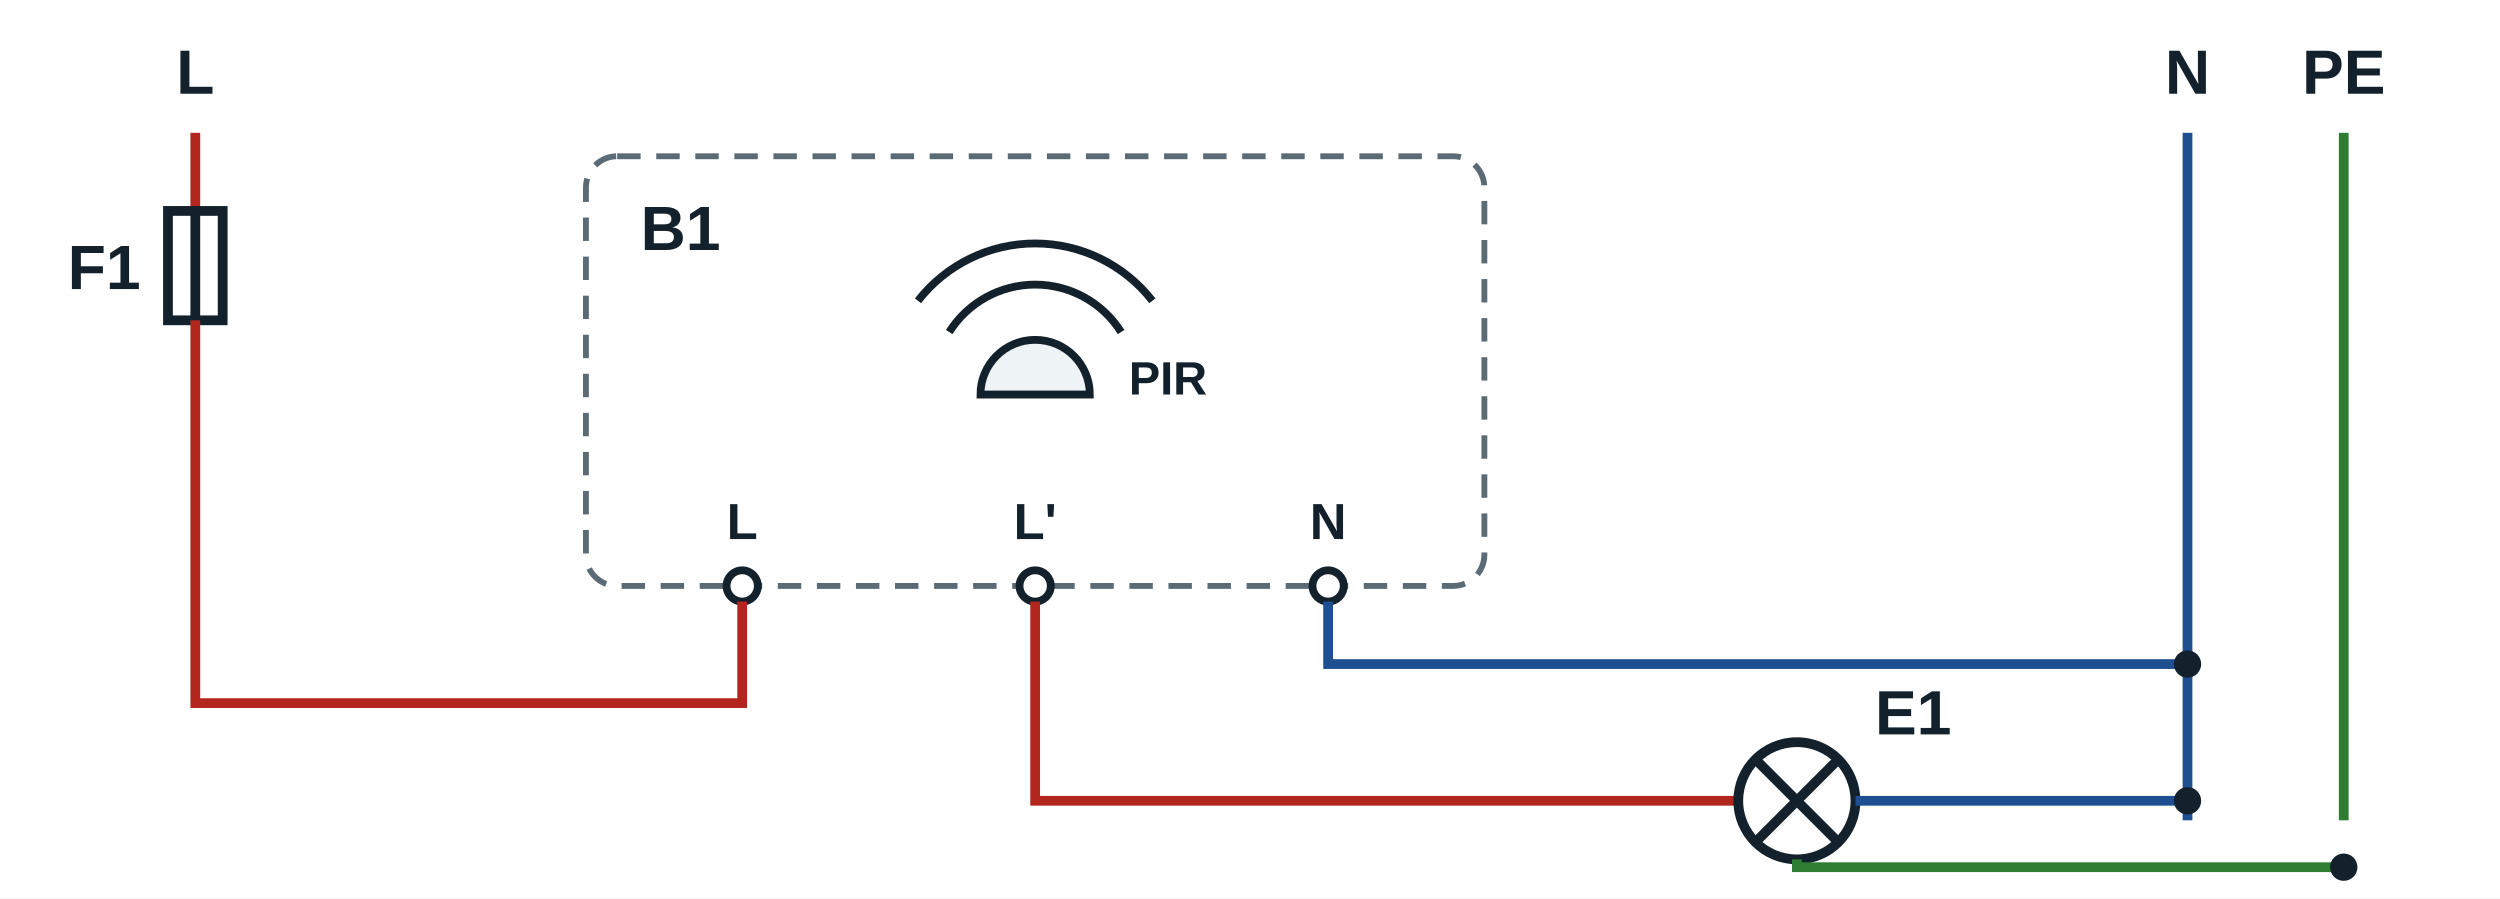
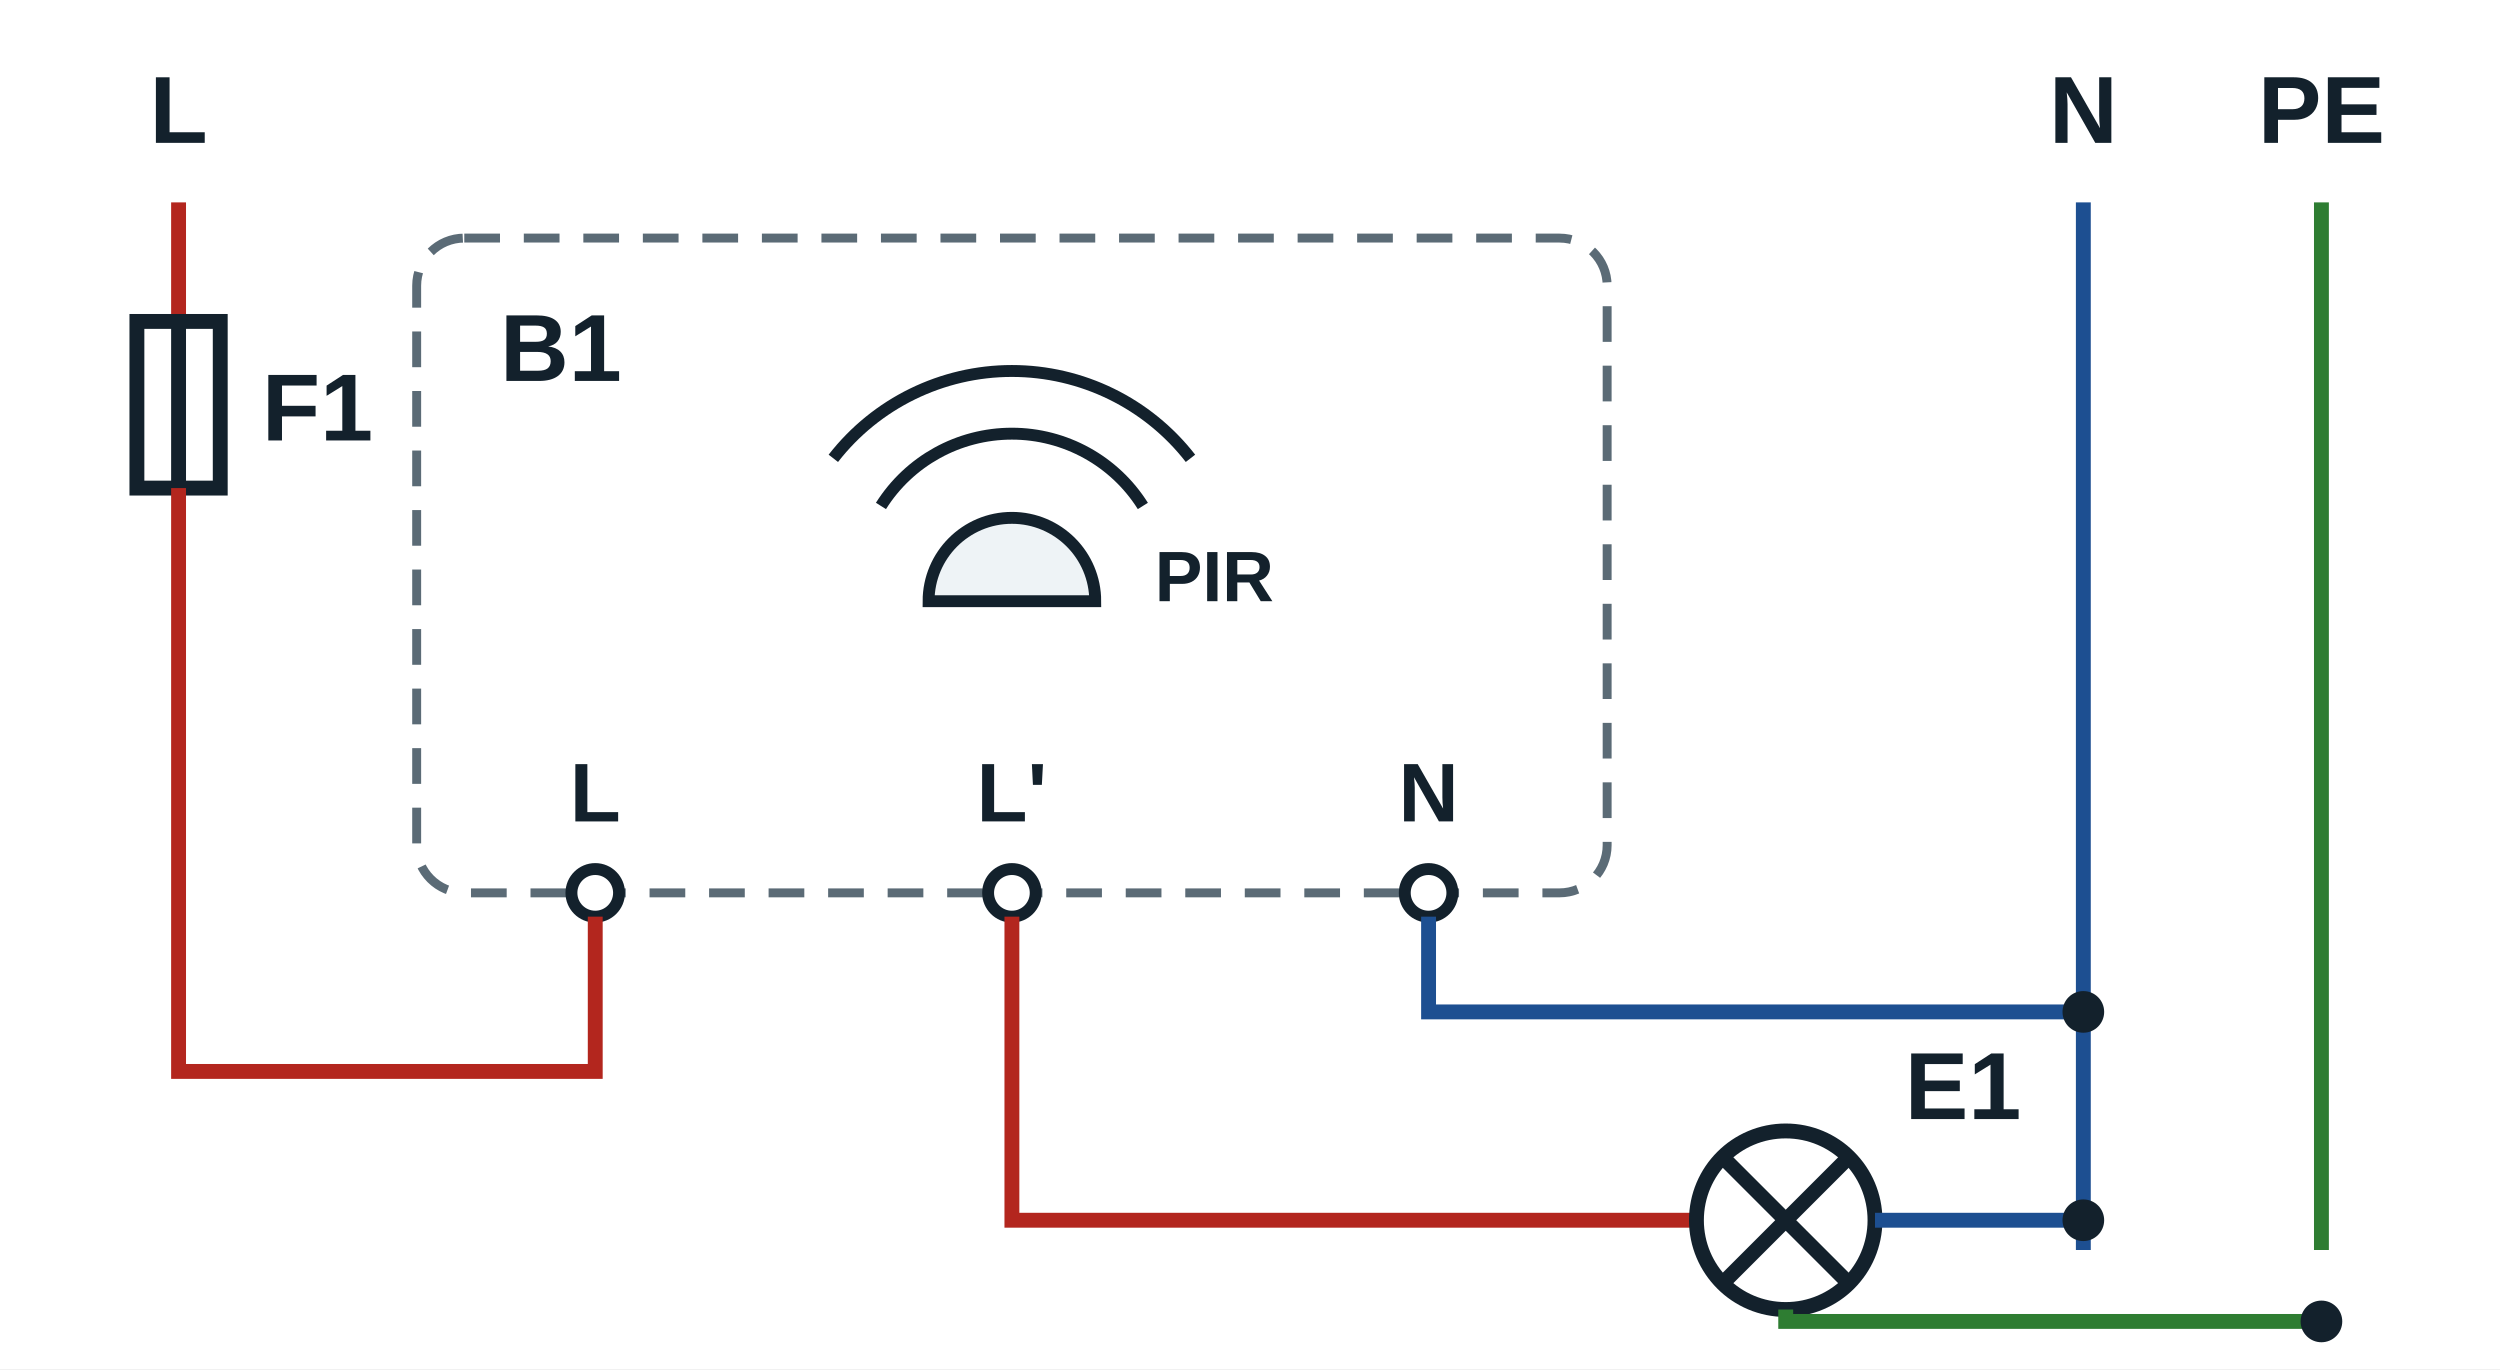
- <svg xmlns="http://www.w3.org/2000/svg" viewBox="0 0 640 230" font-family="Arial, sans-serif">
-   <rect width="640" height="230" fill="#fff" />
-   <text x="50" y="24" font-size="16" text-anchor="middle" fill="#13212c" font-weight="bold">L</text>
-   <text x="560" y="24" font-size="16" text-anchor="middle" fill="#13212c" font-weight="bold">N</text>
-   <text x="600" y="24" font-size="16" text-anchor="middle" fill="#13212c" font-weight="bold">PE</text>
-   <path d="M560 34V210" fill="none" stroke="#1d4f91" stroke-width="2.5" />
-   <path d="M600 34V210" fill="none" stroke="#2e7d32" stroke-width="2.5" />
-   <path d="M50 34V54" fill="none" stroke="#b3261e" stroke-width="2.5" />
-   <rect x="43" y="54" width="14" height="28" fill="#fff" stroke="#13212c" stroke-width="2.5" />
-   <path d="M50 54V82" fill="none" stroke="#13212c" stroke-width="2.5" />
-   <text x="36" y="74" font-size="16" text-anchor="end" fill="#13212c" font-weight="bold">F1</text>
-   <rect x="150" y="40" width="230" height="110" rx="8" fill="none" stroke="#5b6b76" stroke-width="1.5" stroke-dasharray="6 4" />
-   <text x="164" y="64" font-size="16" text-anchor="start" fill="#13212c" font-weight="bold">B1</text>
-   <path d="M251 101A14 14 0 0 1 279 101Z" fill="#eef3f6" stroke="#13212c" stroke-width="2" />
-   <path d="M243 85A26 26 0 0 1 287 85" fill="none" stroke="#13212c" stroke-width="2" />
-   <path d="M235 77A38 38 0 0 1 295 77" fill="none" stroke="#13212c" stroke-width="2" />
-   <text x="289" y="101" font-size="12" text-anchor="start" fill="#13212c" font-weight="bold">PIR</text>
-   <circle cx="190" cy="150" r="4" fill="#fff" stroke="#13212c" stroke-width="2" />
-   <text x="190" y="138" font-size="13" text-anchor="middle" fill="#13212c" font-weight="bold">L</text>
-   <circle cx="265" cy="150" r="4" fill="#fff" stroke="#13212c" stroke-width="2" />
-   <text x="265" y="138" font-size="13" text-anchor="middle" fill="#13212c" font-weight="bold">L'</text>
-   <circle cx="340" cy="150" r="4" fill="#fff" stroke="#13212c" stroke-width="2" />
-   <text x="340" y="138" font-size="13" text-anchor="middle" fill="#13212c" font-weight="bold">N</text>
-   <path d="M50 82V180H190V154" fill="none" stroke="#b3261e" stroke-width="2.5" />
-   <path d="M340 154V170H560" fill="none" stroke="#1d4f91" stroke-width="2.5" />
-   <circle cx="560" cy="170" r="3.5" fill="#13212c" />
-   <path d="M265 154V205H445" fill="none" stroke="#b3261e" stroke-width="2.5" />
-   <circle cx="460" cy="205" r="15" fill="#fff" stroke="#13212c" stroke-width="2.5" />
-   <path d="M449.5 194.5L470.5 215.5M470.5 194.5L449.5 215.5" fill="none" stroke="#13212c" stroke-width="2.5" />
-   <text x="480" y="188" font-size="16" text-anchor="start" fill="#13212c" font-weight="bold">E1</text>
-   <path d="M475 205H560" fill="none" stroke="#1d4f91" stroke-width="2.5" />
-   <circle cx="560" cy="205" r="3.5" fill="#13212c" />
-   <path d="M460 220V222H600" fill="none" stroke="#2e7d32" stroke-width="2.5" />
-   <circle cx="600" cy="222" r="3.5" fill="#13212c" />
+ <svg xmlns="http://www.w3.org/2000/svg" viewBox="0 0 420 230" font-family="Arial, sans-serif">
+   <rect width="420" height="230" fill="#fff" />
+   <text x="30" y="24" font-size="16" text-anchor="middle" fill="#13212c" font-weight="bold">L</text>
+   <text x="350" y="24" font-size="16" text-anchor="middle" fill="#13212c" font-weight="bold">N</text>
+   <text x="390" y="24" font-size="16" text-anchor="middle" fill="#13212c" font-weight="bold">PE</text>
+   <path d="M350 34V210" fill="none" stroke="#1d4f91" stroke-width="2.5" />
+   <path d="M390 34V210" fill="none" stroke="#2e7d32" stroke-width="2.5" />
+   <path d="M30 34V54" fill="none" stroke="#b3261e" stroke-width="2.5" />
+   <rect x="23" y="54" width="14" height="28" fill="#fff" stroke="#13212c" stroke-width="2.5" />
+   <path d="M30 54V82" fill="none" stroke="#13212c" stroke-width="2.5" />
+   <text x="44" y="74" font-size="16" text-anchor="start" fill="#13212c" font-weight="bold">F1</text>
+   <rect x="70" y="40" width="200" height="110" rx="8" fill="none" stroke="#5b6b76" stroke-width="1.5" stroke-dasharray="6 4" />
+   <text x="84" y="64" font-size="16" text-anchor="start" fill="#13212c" font-weight="bold">B1</text>
+   <path d="M156 101A14 14 0 0 1 184 101Z" fill="#eef3f6" stroke="#13212c" stroke-width="2" />
+   <path d="M148 85A26 26 0 0 1 192 85" fill="none" stroke="#13212c" stroke-width="2" />
+   <path d="M140 77A38 38 0 0 1 200 77" fill="none" stroke="#13212c" stroke-width="2" />
+   <text x="194" y="101" font-size="12" text-anchor="start" fill="#13212c" font-weight="bold">PIR</text>
+   <circle cx="100" cy="150" r="4" fill="#fff" stroke="#13212c" stroke-width="2" />
+   <text x="100" y="138" font-size="14" text-anchor="middle" fill="#13212c" font-weight="bold">L</text>
+   <circle cx="170" cy="150" r="4" fill="#fff" stroke="#13212c" stroke-width="2" />
+   <text x="170" y="138" font-size="14" text-anchor="middle" fill="#13212c" font-weight="bold">L'</text>
+   <circle cx="240" cy="150" r="4" fill="#fff" stroke="#13212c" stroke-width="2" />
+   <text x="240" y="138" font-size="14" text-anchor="middle" fill="#13212c" font-weight="bold">N</text>
+   <path d="M30 82V180H100V154" fill="none" stroke="#b3261e" stroke-width="2.5" />
+   <path d="M240 154V170H350" fill="none" stroke="#1d4f91" stroke-width="2.5" />
+   <circle cx="350" cy="170" r="3.5" fill="#13212c" />
+   <path d="M170 154V205H285" fill="none" stroke="#b3261e" stroke-width="2.5" />
+   <circle cx="300" cy="205" r="15" fill="#fff" stroke="#13212c" stroke-width="2.5" />
+   <path d="M289.5 194.5L310.5 215.5M310.5 194.5L289.5 215.5" fill="none" stroke="#13212c" stroke-width="2.5" />
+   <text x="320" y="188" font-size="16" text-anchor="start" fill="#13212c" font-weight="bold">E1</text>
+   <path d="M315 205H350" fill="none" stroke="#1d4f91" stroke-width="2.5" />
+   <circle cx="350" cy="205" r="3.5" fill="#13212c" />
+   <path d="M300 220V222H390" fill="none" stroke="#2e7d32" stroke-width="2.5" />
+   <circle cx="390" cy="222" r="3.5" fill="#13212c" />
</svg>
